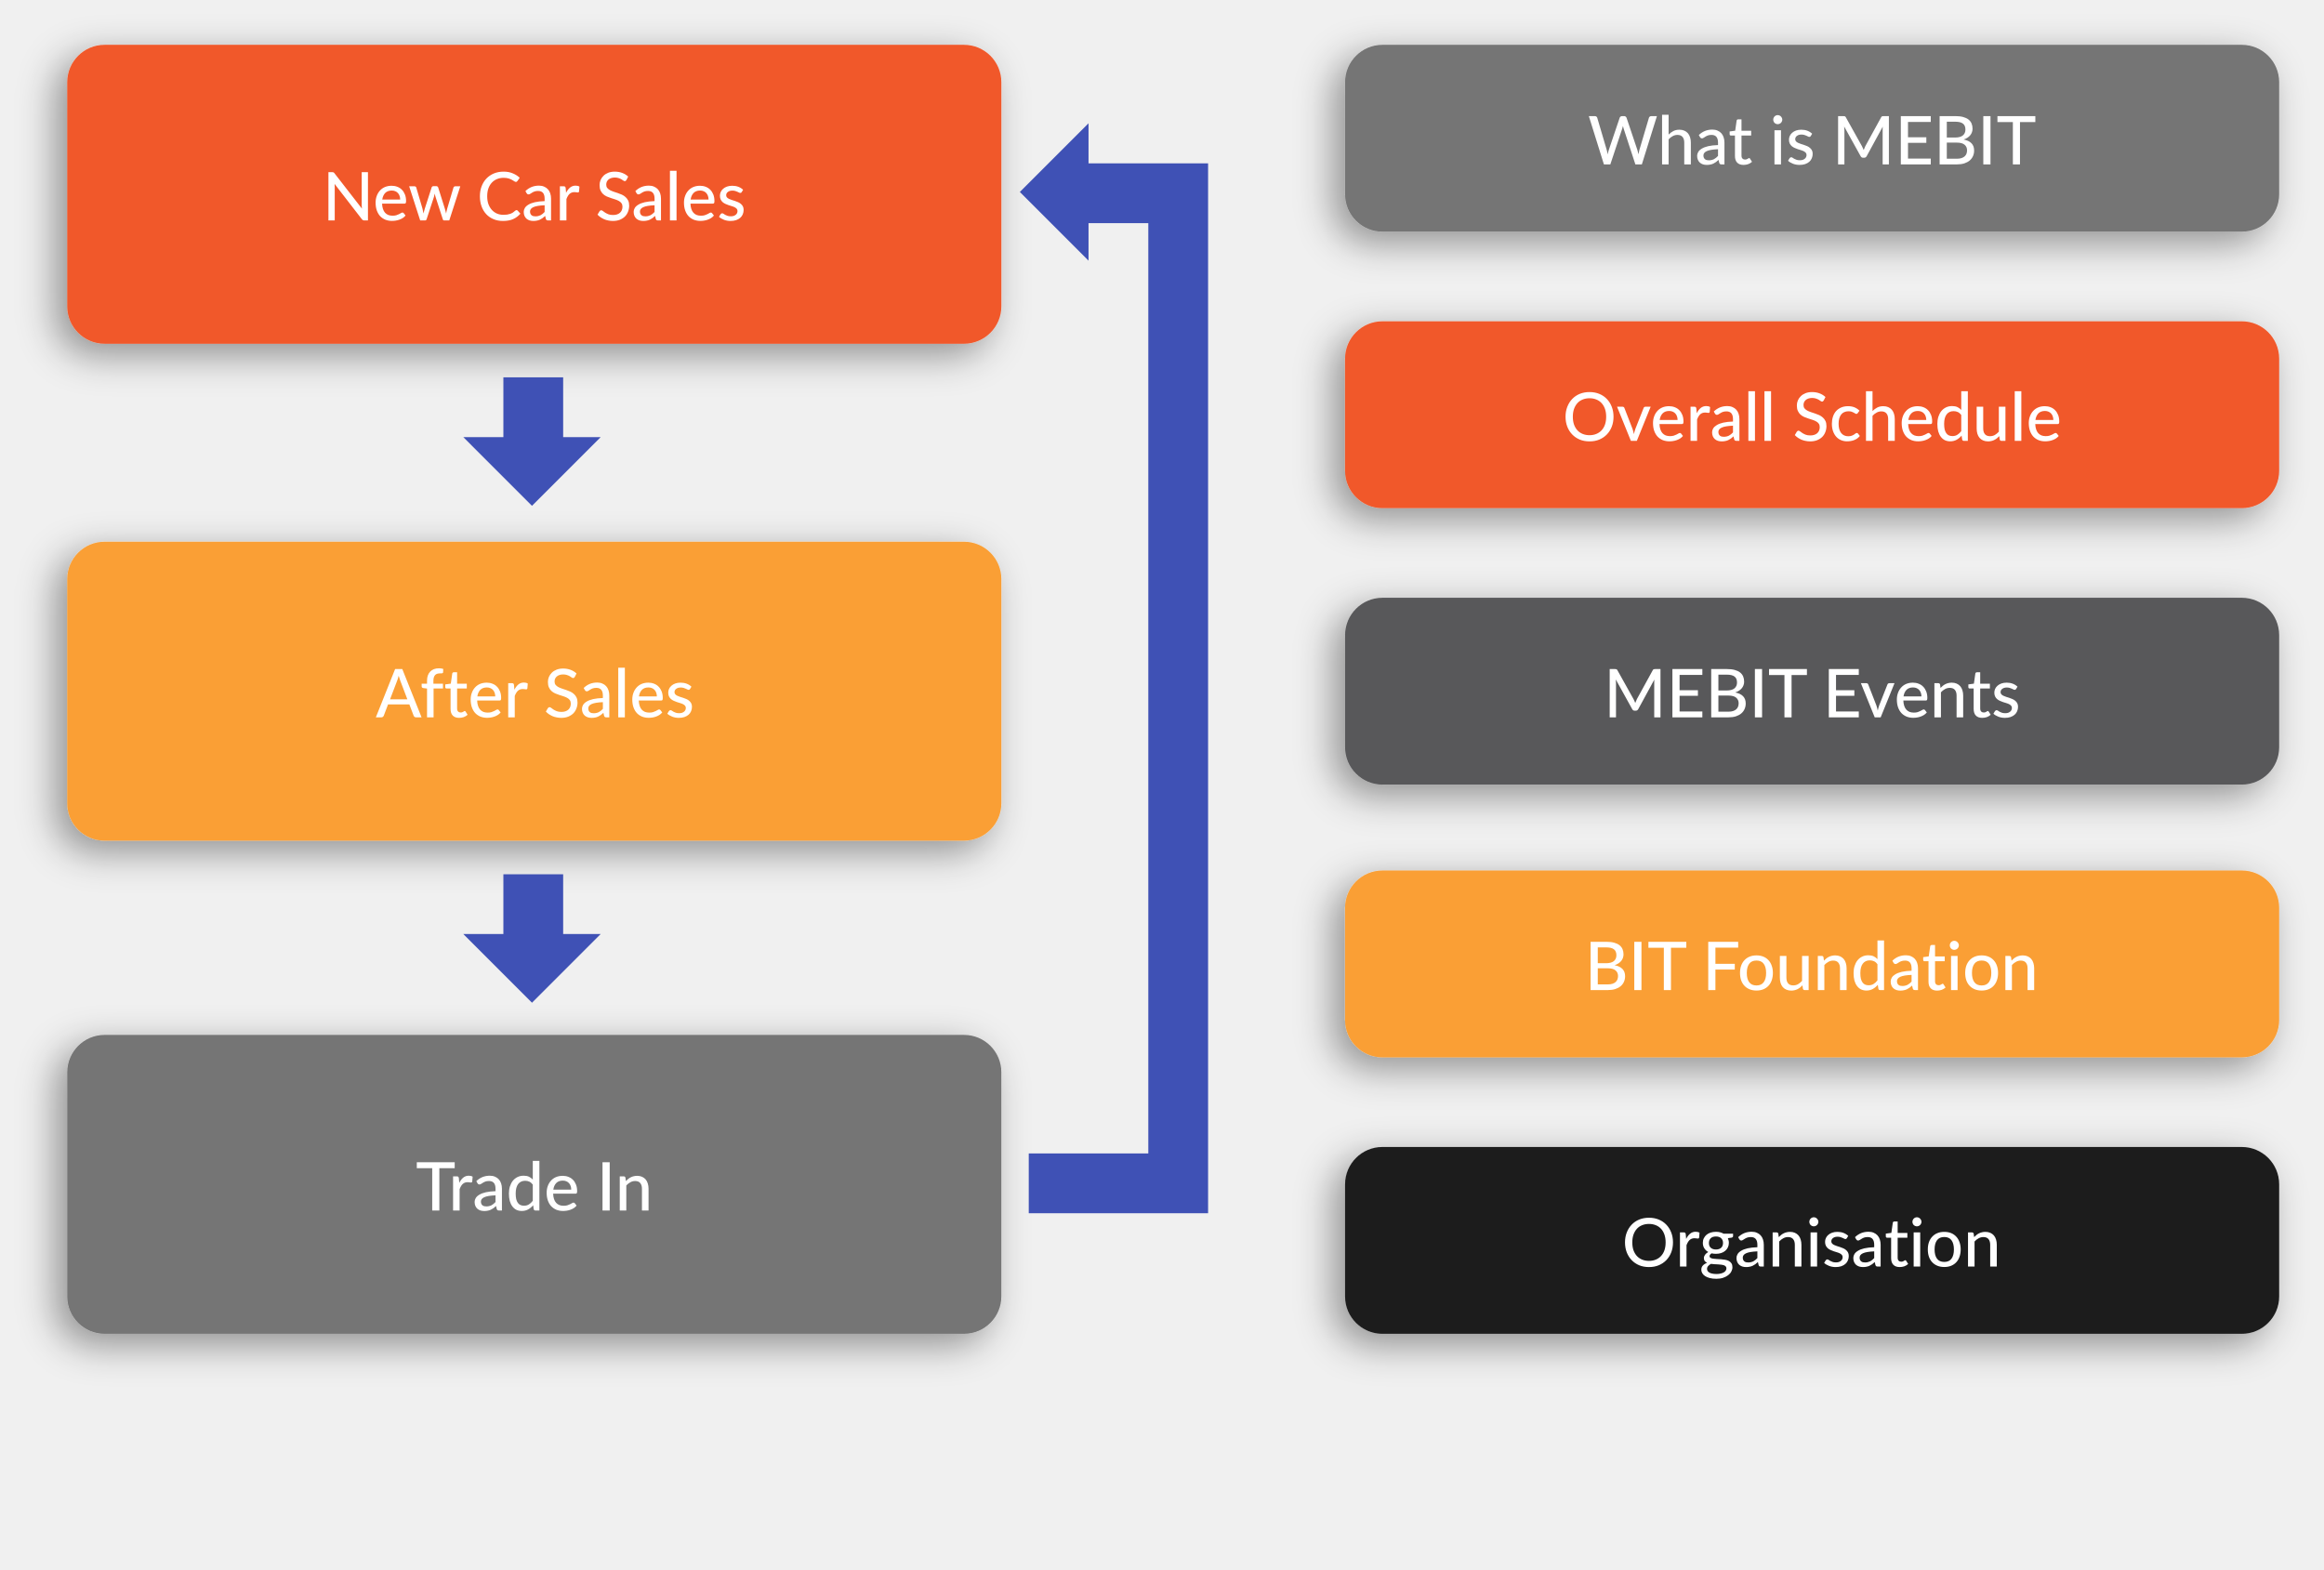
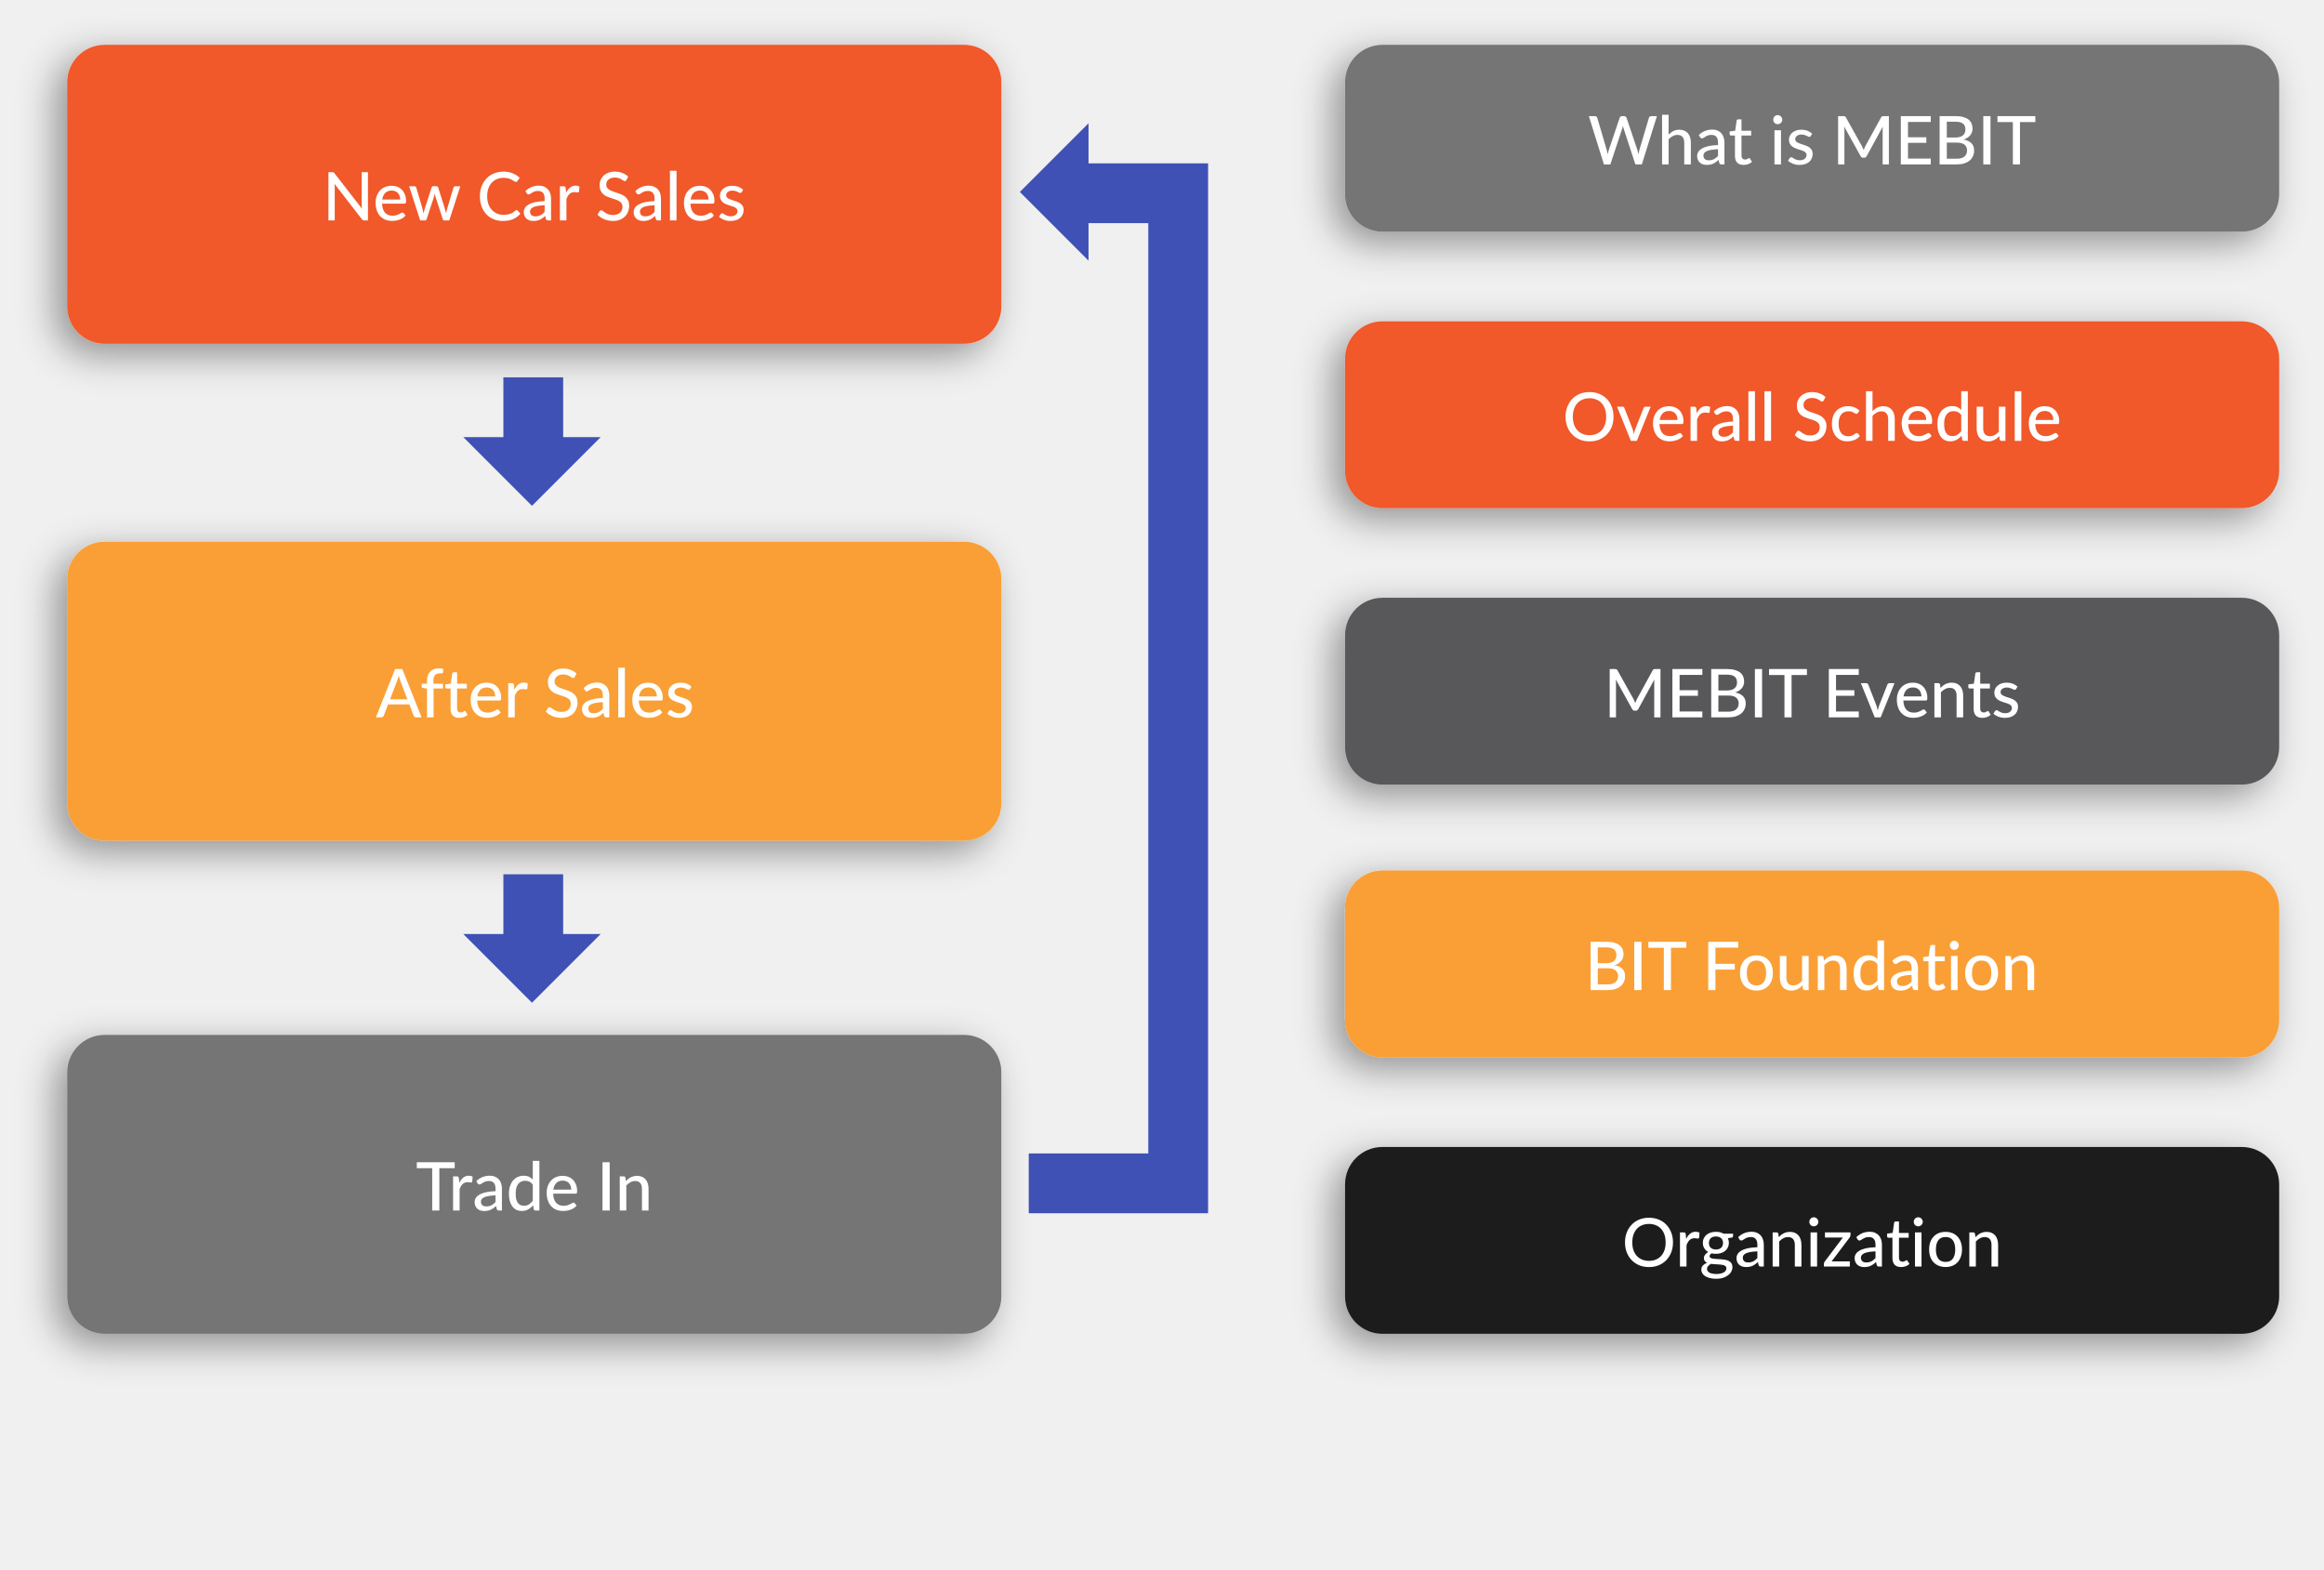
<svg xmlns="http://www.w3.org/2000/svg" preserveAspectRatio="xMinYMin meet" viewBox="0 0 622 420">
  <defs>
    <style>
      .clsn-1 {
        fill: #747474;
      }

      .clsn-2 {
        fill: #fff;
        font-size: 18px;
        font-family: Lato-Medium, Lato;
        font-weight: 500;
      }

      .clsn-3 {
        fill: #f1592a;
      }

      .clsn-4 {
        fill: #58585a;
      }

      .clsn-5 {
        fill: #fa9f34;
      }

      .clsn-6 {
        fill: #1d1d1d;
      }

      .clsn-7 {
        fill: #3f51b5;
      }

      .clsn-8 {
        filter: url(#Rectangle_2877);
      }

      .clsn-9 {
        filter: url(#Rectangle_2876-3);
      }

      .clsn-10 {
        filter: url(#Rectangle_2876-2);
      }

      .clsn-11 {
        filter: url(#Rectangle_2876);
      }

      .clsn-12 {
        filter: url(#Rectangle_2875-4);
      }

      .clsn-13 {
        filter: url(#Rectangle_2875-3);
      }

      .clsn-14 {
        filter: url(#Rectangle_2875-2);
      }

      .clsn-15 {
        filter: url(#Rectangle_2875);
      }
    </style>
    <filter id="Rectangle_2875" x="342" y="0" width="280" height="80" filterUnits="userSpaceOnUse">
      <feOffset dx="-3" dy="3" input="SourceAlpha" />
      <feGaussianBlur stdDeviation="5" result="blur" />
      <feFlood flood-opacity="0.4" />
      <feComposite operator="in" in2="blur" />
      <feComposite in="SourceGraphic" />
    </filter>
    <filter id="Rectangle_2875-2" x="0" y="265" width="280" height="110" filterUnits="userSpaceOnUse">
      <feOffset dx="-3" dy="3" input="SourceAlpha" />
      <feGaussianBlur stdDeviation="5" result="blur-2" />
      <feFlood flood-opacity="0.4" />
      <feComposite operator="in" in2="blur-2" />
      <feComposite in="SourceGraphic" />
    </filter>
    <filter id="Rectangle_2875-3" x="342" y="74" width="280" height="80" filterUnits="userSpaceOnUse">
      <feOffset dx="-3" dy="3" input="SourceAlpha" />
      <feGaussianBlur stdDeviation="5" result="blur-3" />
      <feFlood flood-opacity="0.4" />
      <feComposite operator="in" in2="blur-3" />
      <feComposite in="SourceGraphic" />
    </filter>
    <filter id="Rectangle_2875-4" x="0" y="0" width="280" height="110" filterUnits="userSpaceOnUse">
      <feOffset dx="-3" dy="3" input="SourceAlpha" />
      <feGaussianBlur stdDeviation="5" result="blur-4" />
      <feFlood flood-opacity="0.4" />
      <feComposite operator="in" in2="blur-4" />
      <feComposite in="SourceGraphic" />
    </filter>
    <filter id="Rectangle_2876" x="342" y="148" width="280" height="80" filterUnits="userSpaceOnUse">
      <feOffset dx="-3" dy="3" input="SourceAlpha" />
      <feGaussianBlur stdDeviation="5" result="blur-5" />
      <feFlood flood-opacity="0.4" />
      <feComposite operator="in" in2="blur-5" />
      <feComposite in="SourceGraphic" />
    </filter>
    <filter id="Rectangle_2876-2" x="342" y="221" width="280" height="80" filterUnits="userSpaceOnUse">
      <feOffset dx="-3" dy="3" input="SourceAlpha" />
      <feGaussianBlur stdDeviation="5" result="blur-6" />
      <feFlood flood-opacity="0.4" />
      <feComposite operator="in" in2="blur-6" />
      <feComposite in="SourceGraphic" />
    </filter>
    <filter id="Rectangle_2876-3" x="0" y="133" width="280" height="110" filterUnits="userSpaceOnUse">
      <feOffset dx="-3" dy="3" input="SourceAlpha" />
      <feGaussianBlur stdDeviation="5" result="blur-7" />
      <feFlood flood-opacity="0.4" />
      <feComposite operator="in" in2="blur-7" />
      <feComposite in="SourceGraphic" />
    </filter>
    <filter id="Rectangle_2877" x="342" y="295" width="280" height="80" filterUnits="userSpaceOnUse">
      <feOffset dx="-3" dy="3" input="SourceAlpha" />
      <feGaussianBlur stdDeviation="5" result="blur-8" />
      <feFlood flood-opacity="0.4" />
      <feComposite operator="in" in2="blur-8" />
      <feComposite in="SourceGraphic" />
    </filter>
  </defs>
  <g id="From_TMC-all" data-name="From TMC-all" transform="translate(-5339 -10575)">
    <g id="Group_5249" data-name="Group 5249" transform="translate(4317 9539)" ng-click="openDoc('docs/What-is-MEBIT.pdf');">
      <g class="clsn-15" transform="matrix(1, 0, 0, 1, 1022, 1036)">
        <rect id="Rectangle_2875-5" data-name="Rectangle 2875" class="clsn-1" width="250" height="50" rx="10" transform="translate(360 12)" />
      </g>
      <text id="What_is_MEBIT" data-name="What is MEBIT" class="clsn-2 cursor" transform="translate(1507 1080)">
        <tspan x="-60.008" y="0">What is MEBIT</tspan>
      </text>
    </g>
    <g id="Group_5240" data-name="Group 5240" transform="translate(3975 9804)" ui-sref="app.kaizens({type:'3',tmc:1})">
      <g class="clsn-14" transform="matrix(1, 0, 0, 1, 1364, 771)">
        <rect id="Rectangle_2875-6" data-name="Rectangle 2875" class="clsn-1" width="250" height="80" rx="10" transform="translate(18 277)" />
      </g>
      <text id="Trade_In" data-name="Trade In" class="clsn-2 cursor" transform="translate(1507 1095)">
        <tspan x="-31.712" y="0">Trade In</tspan>
      </text>
    </g>
    <g id="Group_5244" data-name="Group 5244" transform="translate(4317 9613)" ng-click="openDoc('docs/MEBIT-Total-Programs-Rough-schedule.pdf');">
      <g class="clsn-13" transform="matrix(1, 0, 0, 1, 1022, 962)">
        <rect id="Rectangle_2875-7" data-name="Rectangle 2875" class="clsn-3" width="250" height="50" rx="10" transform="translate(360 86)" />
      </g>
      <text id="Overall_Schedule" data-name="Overall Schedule" class="clsn-2 cursor" transform="translate(1507 1080)">
        <tspan x="-66.794" y="0">Overall Schedule</tspan>
      </text>
    </g>
    <g id="Group_5248" data-name="Group 5248" transform="translate(3975 9539)" ui-sref="app.kaizens({type:'1',tmc:1})">
      <g class="clsn-12" transform="matrix(1, 0, 0, 1, 1364, 1036)">
        <rect id="Rectangle_2875-8" data-name="Rectangle 2875" class="clsn-3" width="250" height="80" rx="10" transform="translate(18 12)" />
      </g>
      <text id="New_Car_Sales" data-name="New Car Sales" class="clsn-2 cursor" transform="translate(1507 1095)">
        <tspan x="-56.691" y="0">New Car Sales</tspan>
      </text>
    </g>
    <g id="Group_5245" data-name="Group 5245" transform="translate(4317 9587)" ui-sref="app.events({type:'0'})">
      <g class="clsn-11" transform="matrix(1, 0, 0, 1, 1022, 988)">
        <rect id="Rectangle_2876-4" data-name="Rectangle 2876" class="clsn-4" width="250" height="50" rx="10" transform="translate(360 160)" />
      </g>
      <text id="MEBIT_Events" data-name="MEBIT Events" class="clsn-2 cursor" transform="translate(1507 1180)">
        <tspan x="-55.773" y="0">MEBIT Events</tspan>
      </text>
    </g>
    <g id="Group_5246" data-name="Group 5246" transform="translate(4317 9660)" ui-sref="app.kaizens({type:'4',tmc:1})">
      <g class="clsn-10" transform="matrix(1, 0, 0, 1, 1022, 915)">
        <rect id="Rectangle_2876-5" data-name="Rectangle 2876" class="clsn-5" width="250" height="50" rx="10" transform="translate(360 233)" />
      </g>
      <text id="BIT_Foundation" data-name="BIT Foundation" class="clsn-2 cursor" transform="translate(1507 1180)">
        <tspan x="-60.881" y="0">BIT Foundation</tspan>
      </text>
    </g>
    <g id="Group_5241" data-name="Group 5241" transform="translate(3975 9572)" ui-sref="app.kaizens({type:'2',tmc:1})">
      <g class="clsn-9" transform="matrix(1, 0, 0, 1, 1364, 1003)">
        <rect id="Rectangle_2876-6" data-name="Rectangle 2876" class="clsn-5" width="250" height="80" rx="10" transform="translate(18 145)" />
      </g>
      <text id="After_Sales" data-name="After Sales" class="clsn-2 cursor" transform="translate(1507 1195)">
        <tspan x="-42.422" y="0">After Sales</tspan>
      </text>
    </g>
    <g id="Group_5247" data-name="Group 5247" transform="translate(4317 9634)">
      <g class="clsn-8" transform="matrix(1, 0, 0, 1, 1022, 941)">
        <rect id="Rectangle_2877-2" data-name="Rectangle 2877" class="clsn-6" width="250" height="50" rx="10" transform="translate(360 307)" />
      </g>
-       <text id="Organisation" class="clsn-2" transform="translate(1507 1280)">
-         <tspan x="-50.877" y="0">Organisation</tspan>
+       <text id="Organization" class="clsn-2" transform="translate(1507 1280)">
+         <tspan x="-50.877" y="0">Organization</tspan>
      </text>
    </g>
    <path id="Union_12" data-name="Union 12" class="clsn-7" d="M-4128-11297h36.767l-18.384,18.386Zm10.726,0v-16h16v16Z" transform="translate(9591 21989)" />
    <path id="Union_8" data-name="Union 8" class="clsn-7" d="M-4128-11297h36.767l-18.384,18.386Zm10.726,0v-16h16v16Z" transform="translate(9591 22122)" />
    <path id="Union_11" data-name="Union 11" class="clsn-7" d="M-4128-11297h36.768l-18.384,18.384Zm275.728,16v-32h-249v16h-16v-32h281v48Z" transform="translate(-5666.664 14736) rotate(90)" />
  </g>
</svg>
